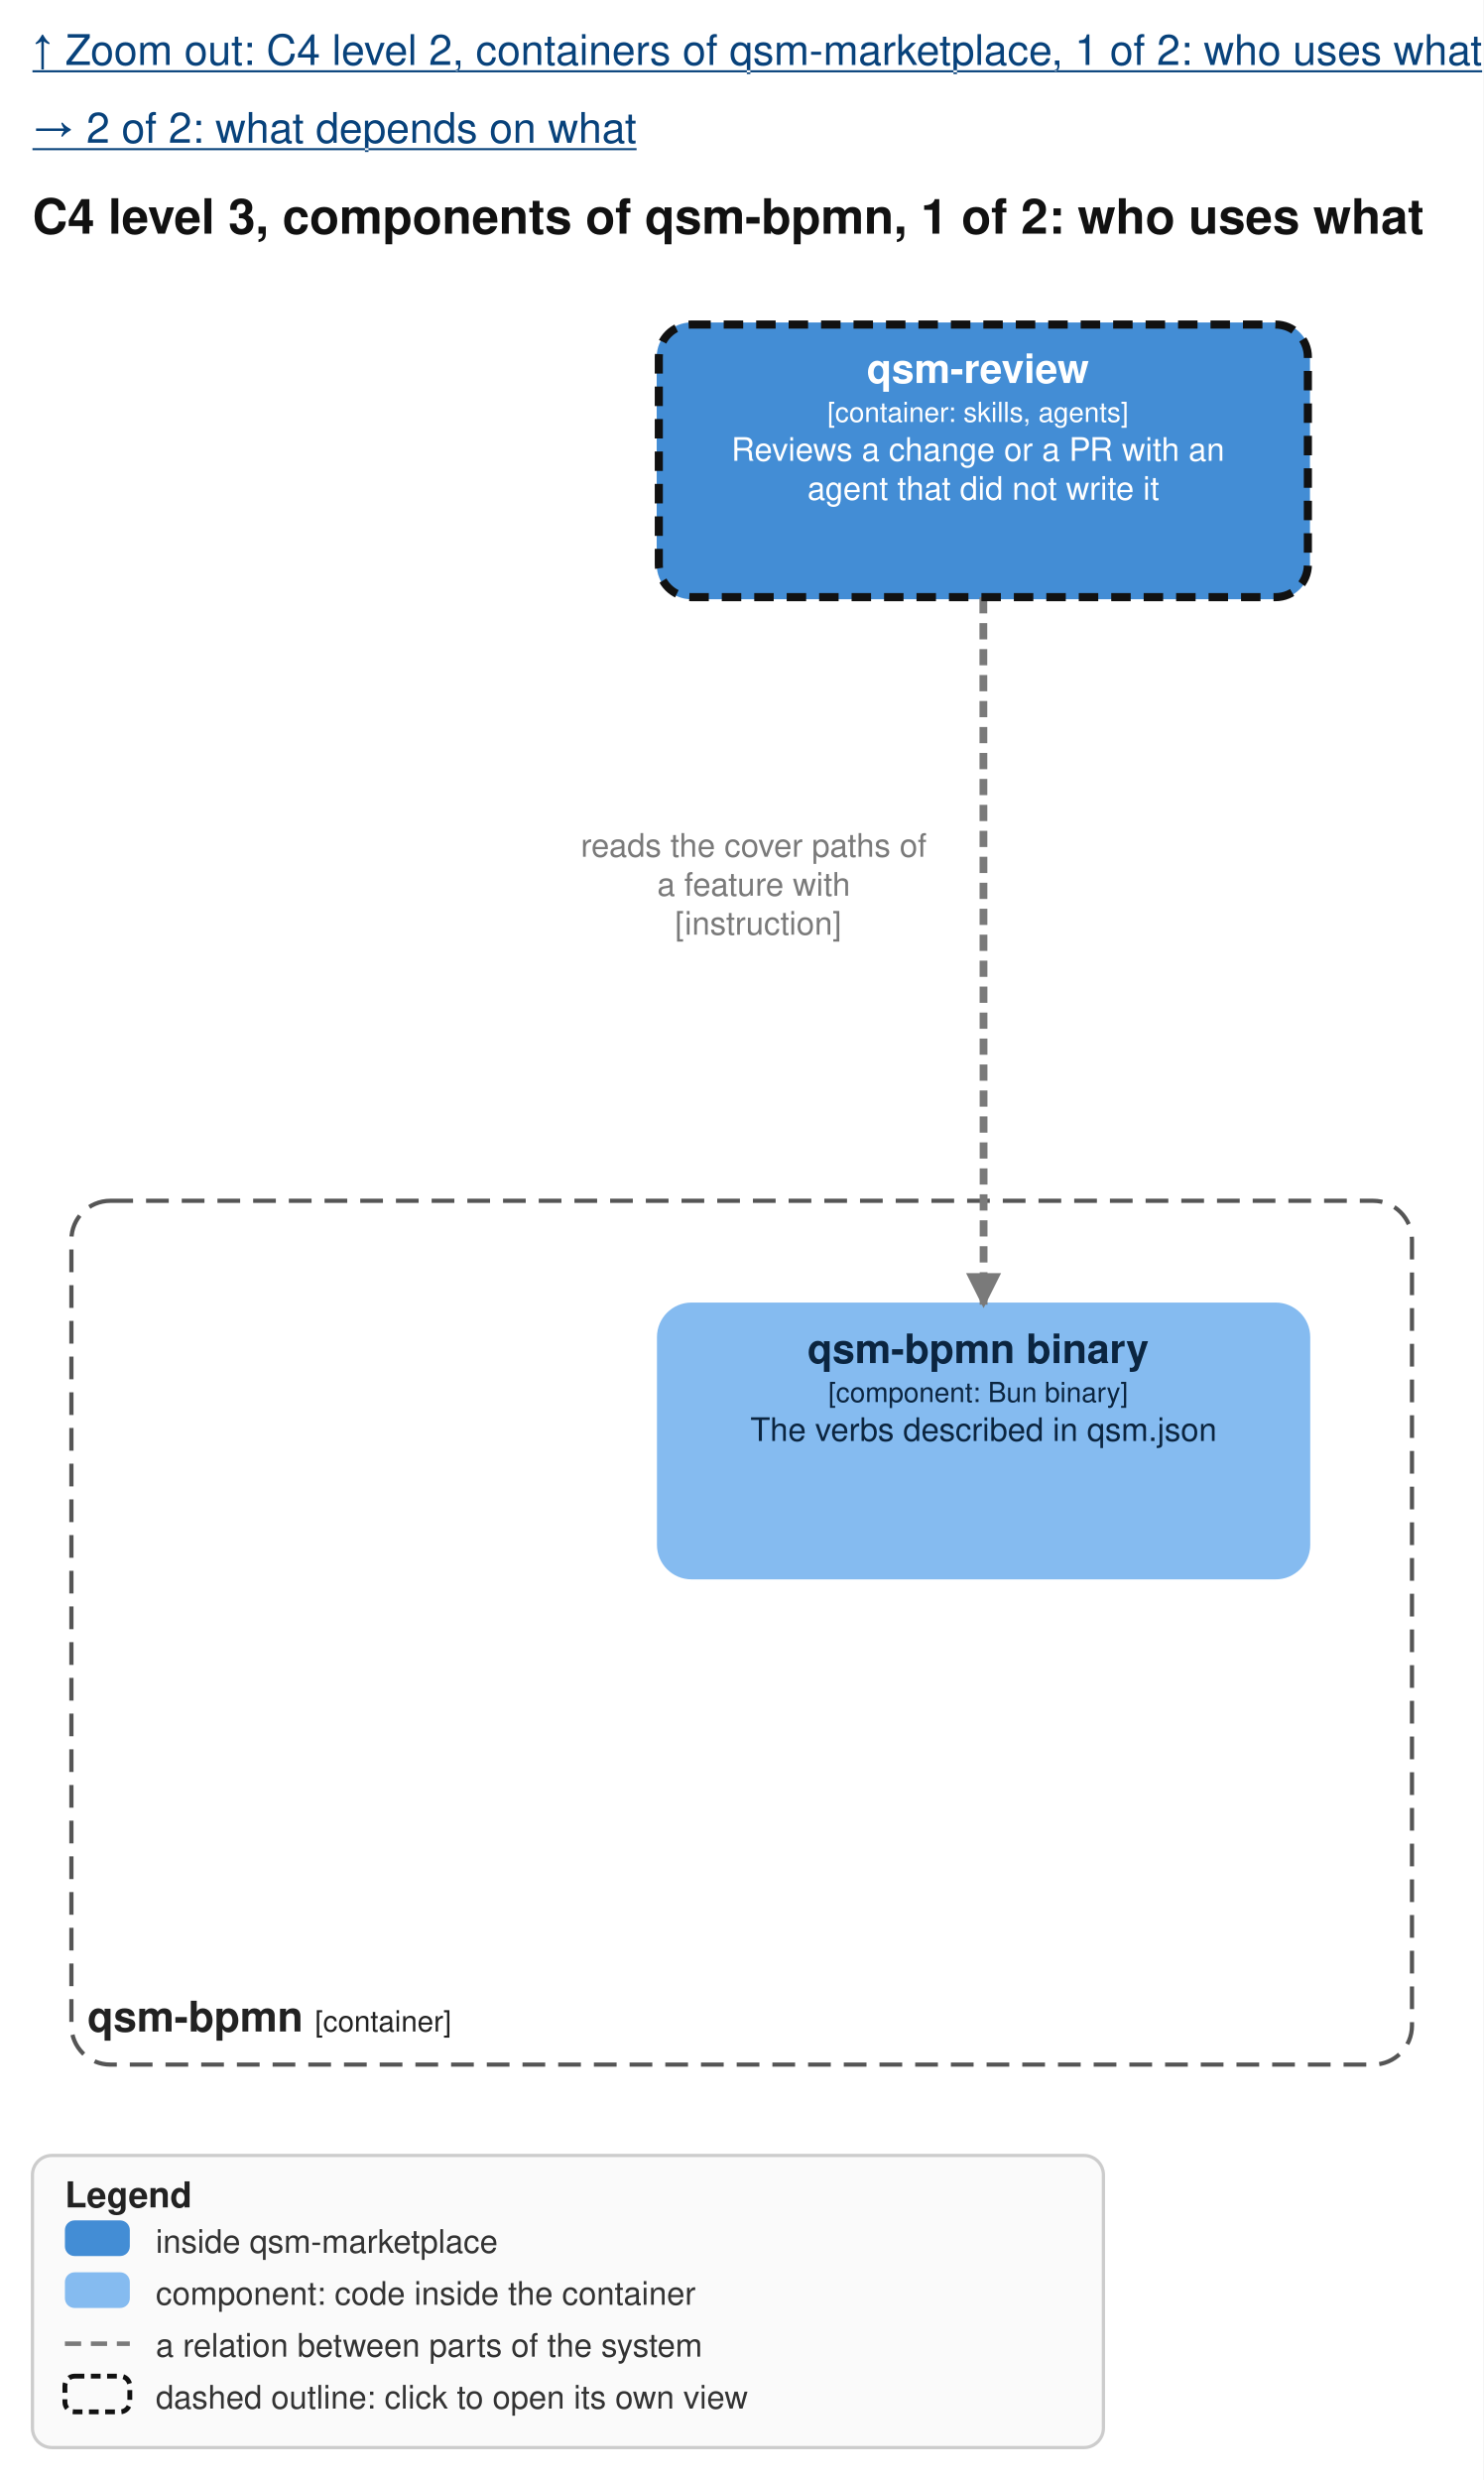
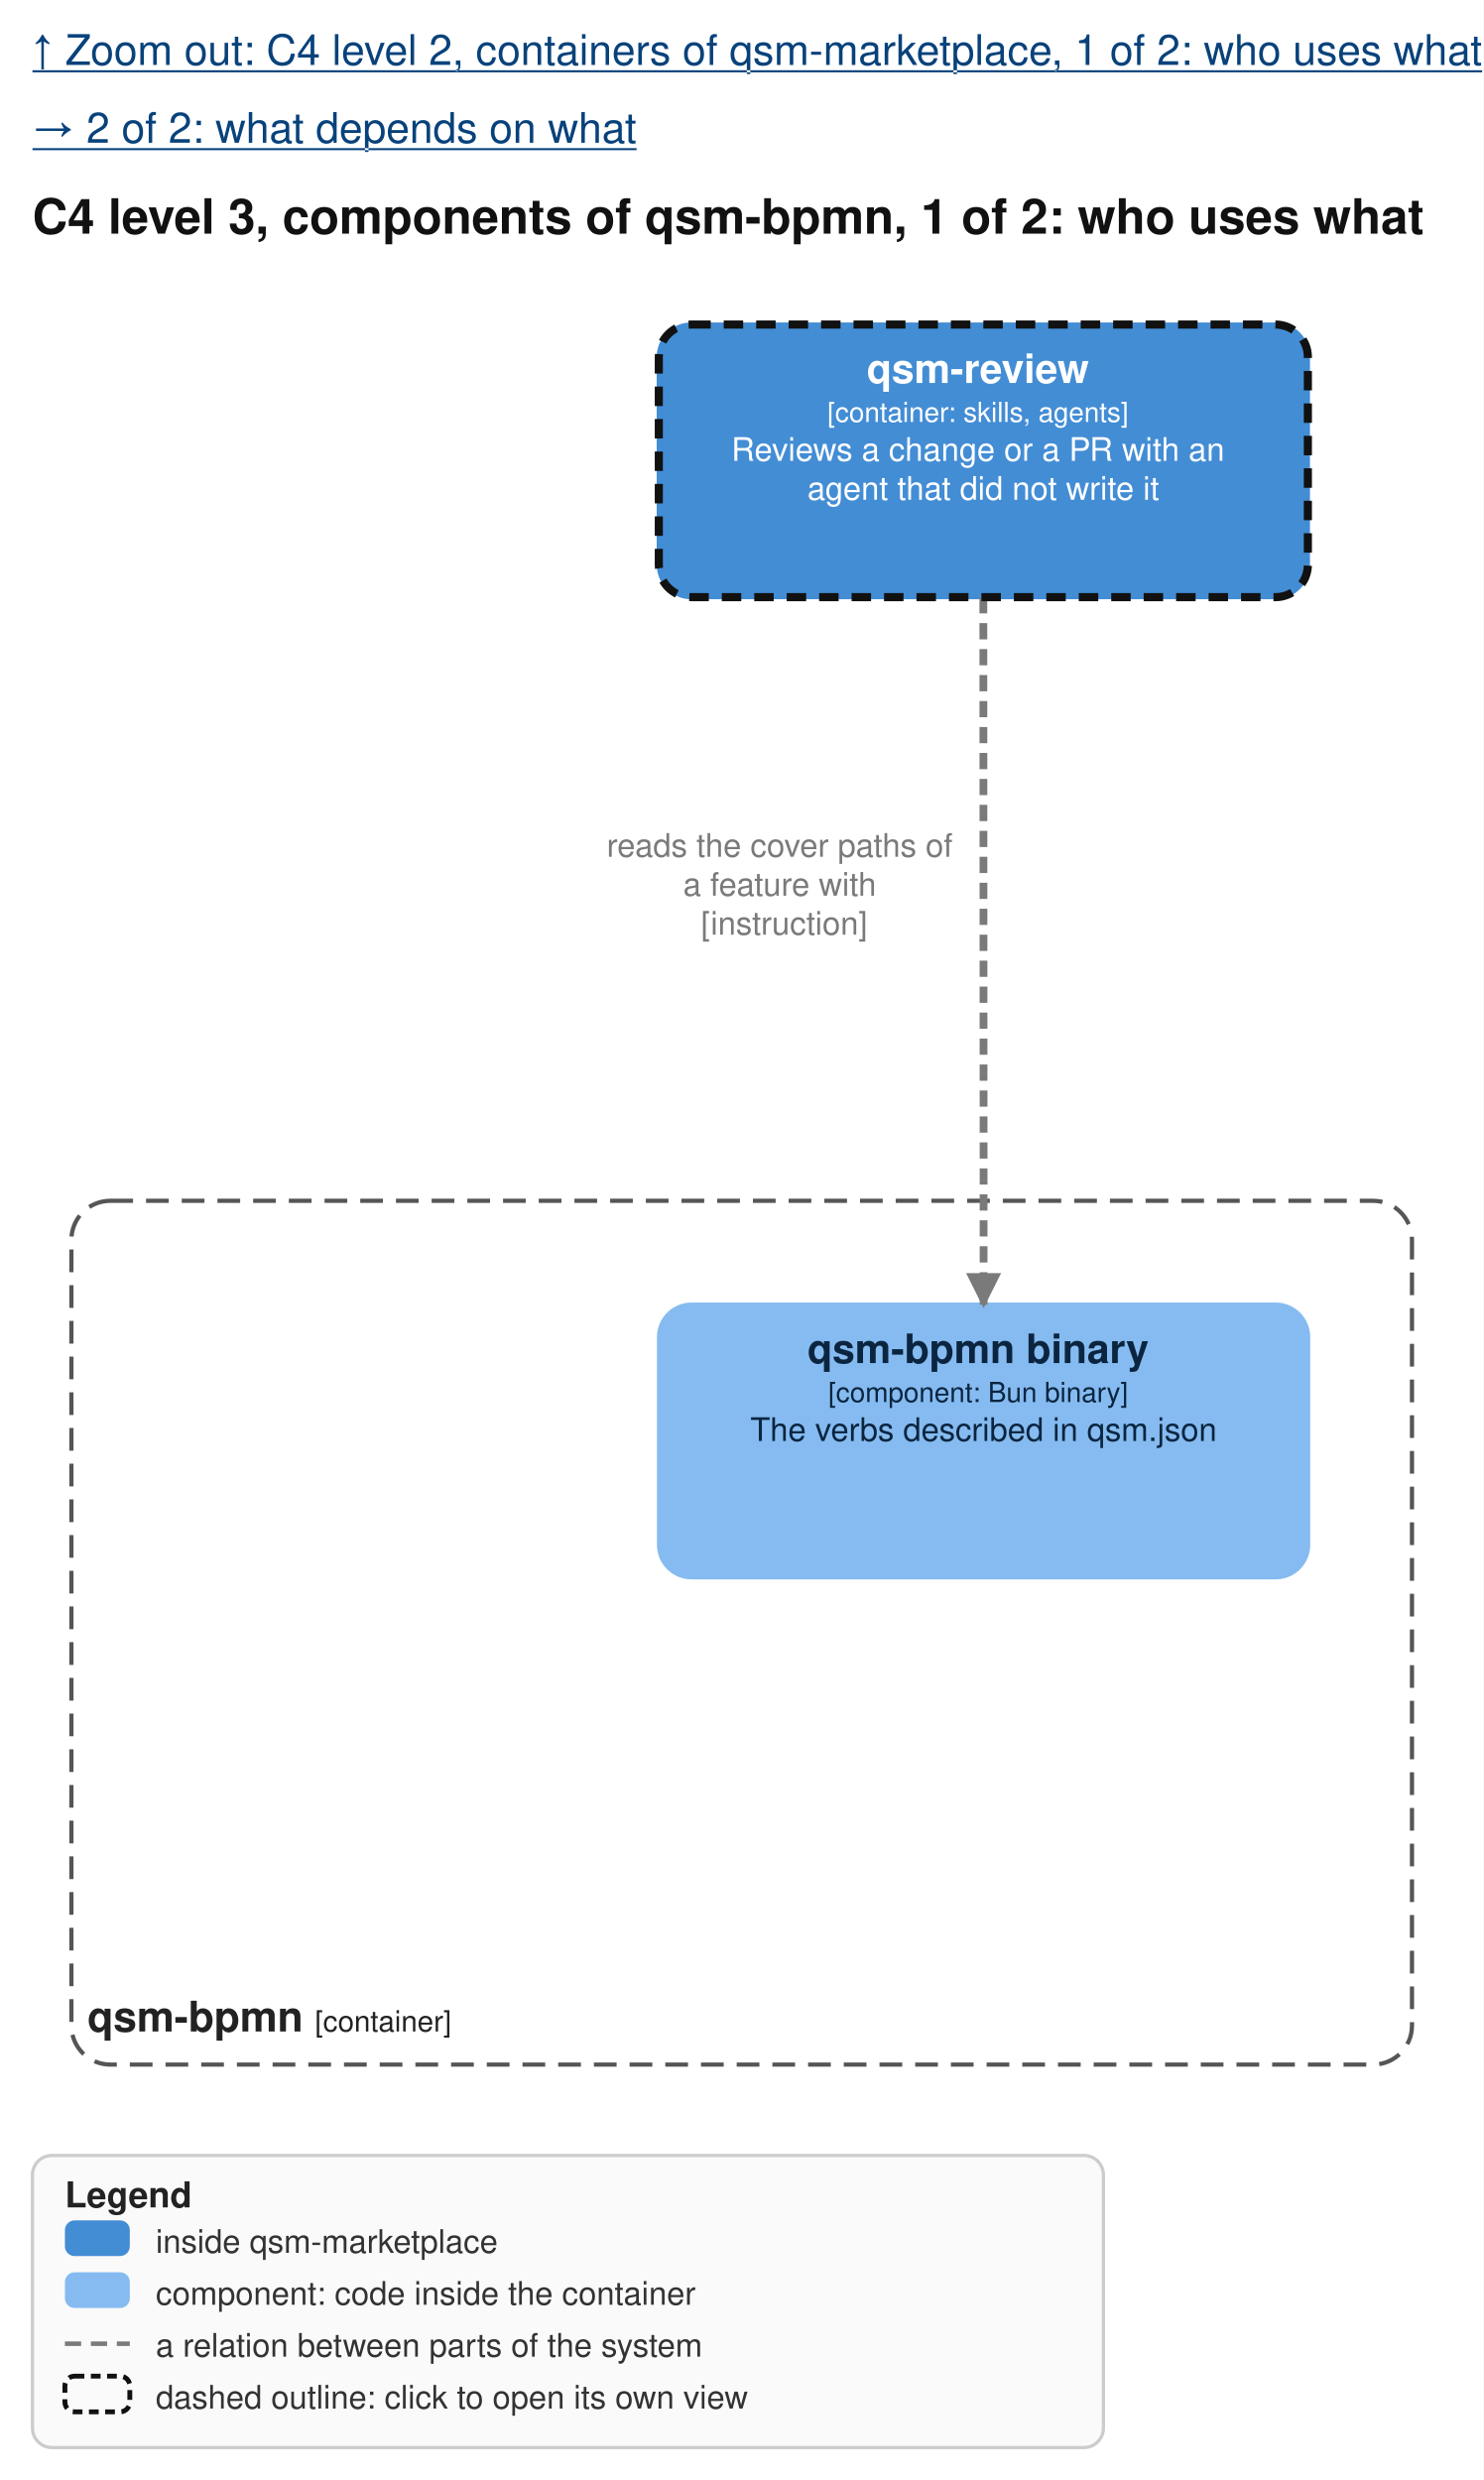
<svg xmlns="http://www.w3.org/2000/svg" content="&lt;mxfile host=&quot;qsm-c4&quot;&gt;&lt;diagram name=&quot;components-bpmn-uses&quot; id=&quot;components-bpmn-uses&quot;&gt;&lt;mxGraphModel grid=&quot;1&quot; gridSize=&quot;10&quot; page=&quot;0&quot;&gt;&lt;root&gt;&lt;mxCell id=&quot;0&quot;/&gt;&lt;mxCell id=&quot;1&quot; parent=&quot;0&quot;/&gt;&lt;object id=&quot;c2&quot; label=&quot;&amp;lt;b&amp;gt;%c4Name%&amp;lt;/b&amp;gt;&amp;lt;div&amp;gt;[%c4Application%]&amp;lt;/div&amp;gt;&quot; placeholders=&quot;1&quot; c4Type=&quot;ContainerScopeBoundary&quot; c4Name=&quot;qsm-bpmn&quot; c4Application=&quot;Container&quot; c4Id=&quot;mp.bpmn&quot;&gt;&lt;mxCell style=&quot;rounded=1;fontSize=11;whiteSpace=wrap;html=1;dashed=1;arcSize=4;fillColor=none;strokeColor=#555555;fontColor=#222222;align=left;verticalAlign=bottom;spacing=10;dashPattern=8 4;metaEdit=1;connectable=0;&quot; vertex=&quot;1&quot; parent=&quot;1&quot;&gt;&lt;mxGeometry x=&quot;12&quot; y=&quot;282&quot; width=&quot;413.078&quot; height=&quot;266.156&quot; as=&quot;geometry&quot;/&gt;&lt;/mxCell&gt;&lt;/object&gt;&lt;object id=&quot;c3&quot; label=&quot;&amp;lt;b&amp;gt;%c4Name%&amp;lt;/b&amp;gt;&amp;lt;div&amp;gt;[%c4Type%%c4TechnologySep%%c4Technology%]&amp;lt;/div&amp;gt;&amp;lt;div style=&amp;quot;font-size:11px&amp;quot;&amp;gt;%c4Description%&amp;lt;/div&amp;gt;&quot; placeholders=&quot;1&quot; c4Type=&quot;Component&quot; c4Name=&quot;qsm-bpmn binary&quot; c4Technology=&quot;Bun binary&quot; c4TechnologySep=&quot;: &quot; c4Description=&quot;The verbs described in qsm.json&quot; c4Id=&quot;mp.bpmn.tool&quot; c4Tags=&quot;&quot; c4Path=&quot;plugins/qsm-bpmn/scripts/cli.ts&quot;&gt;&lt;mxCell style=&quot;rounded=1;whiteSpace=wrap;html=1;arcSize=10;fillColor=#85bbf0;strokeColor=#85bbf0;fontColor=#0b2540;metaEdit=1;resizable=1;&quot; vertex=&quot;1&quot; parent=&quot;1&quot;&gt;&lt;mxGeometry x=&quot;193.078&quot; y=&quot;314&quot; width=&quot;200&quot; height=&quot;84&quot; as=&quot;geometry&quot;/&gt;&lt;/mxCell&gt;&lt;/object&gt;&lt;object id=&quot;c4&quot; label=&quot;&amp;lt;b&amp;gt;%c4Name%&amp;lt;/b&amp;gt;&amp;lt;div&amp;gt;[%c4Type%%c4TechnologySep%%c4Technology%]&amp;lt;/div&amp;gt;&amp;lt;div style=&amp;quot;font-size:11px&amp;quot;&amp;gt;%c4Description%&amp;lt;/div&amp;gt;&quot; placeholders=&quot;1&quot; c4Type=&quot;Container&quot; c4Name=&quot;qsm-review&quot; c4Technology=&quot;skills, agents&quot; c4TechnologySep=&quot;: &quot; c4Description=&quot;Reviews a change or a PR with an agent that did not write it&quot; c4Id=&quot;mp.review&quot; c4Tags=&quot;&quot; c4Path=&quot;plugins/qsm-review&quot; c4Group=&quot;Features&quot;&gt;&lt;mxCell style=&quot;rounded=1;whiteSpace=wrap;html=1;arcSize=10;fillColor=#438dd5;strokeColor=#438dd5;fontColor=#ffffff;metaEdit=1;resizable=1;&quot; vertex=&quot;1&quot; parent=&quot;1&quot;&gt;&lt;mxGeometry x=&quot;193&quot; y=&quot;12&quot; width=&quot;200&quot; height=&quot;84&quot; as=&quot;geometry&quot;/&gt;&lt;/mxCell&gt;&lt;/object&gt;&lt;object id=&quot;c5&quot; label=&quot;%c4Description%&quot; placeholders=&quot;1&quot; c4Type=&quot;Relationship&quot; c4Description=&quot;reads the cover paths of a feature with [instruction]&quot;&gt;&lt;mxCell style=&quot;edgeStyle=orthogonalEdgeStyle;rounded=1;endArrow=blockThin;endFill=1;html=1;fontSize=10;strokeColor=#7a7a7a;fontColor=#7a7a7a;strokeWidth=2.4;dashed=1;metaEdit=1;&quot; edge=&quot;1&quot; parent=&quot;1&quot; source=&quot;c4&quot; target=&quot;c3&quot;&gt;&lt;mxGeometry relative=&quot;1&quot; as=&quot;geometry&quot;&gt;&lt;Array as=&quot;points&quot;&gt;&lt;mxPoint x=&quot;293.078&quot; y=&quot;274&quot;/&gt;&lt;/Array&gt;&lt;/mxGeometry&gt;&lt;/mxCell&gt;&lt;/object&gt;&lt;/root&gt;&lt;/mxGraphModel&gt;&lt;/diagram&gt;&lt;/mxfile&gt;" width="457.078" height="764.156" viewBox="-10 -88 457.078 764.156" font-family="Helvetica, Arial, sans-serif">
  <defs>
    <marker id="a08427b" viewBox="0 0 10 10" refX="9" refY="5" markerWidth="4.5" markerHeight="4.5" orient="auto">
      <path d="M0,0L10,5L0,10z" fill="#08427b" />
    </marker>
    <marker id="a6b4fbb" viewBox="0 0 10 10" refX="9" refY="5" markerWidth="4.5" markerHeight="4.5" orient="auto">
      <path d="M0,0L10,5L0,10z" fill="#6b4fbb" />
    </marker>
    <marker id="ac2410c" viewBox="0 0 10 10" refX="9" refY="5" markerWidth="4.5" markerHeight="4.5" orient="auto">
      <path d="M0,0L10,5L0,10z" fill="#c2410c" />
    </marker>
    <marker id="a15803d" viewBox="0 0 10 10" refX="9" refY="5" markerWidth="4.5" markerHeight="4.5" orient="auto">
      <path d="M0,0L10,5L0,10z" fill="#15803d" />
    </marker>
    <marker id="a0f766e" viewBox="0 0 10 10" refX="9" refY="5" markerWidth="4.5" markerHeight="4.5" orient="auto">
      <path d="M0,0L10,5L0,10z" fill="#0f766e" />
    </marker>
    <marker id="ab91c1c" viewBox="0 0 10 10" refX="9" refY="5" markerWidth="4.5" markerHeight="4.5" orient="auto">
      <path d="M0,0L10,5L0,10z" fill="#b91c1c" />
    </marker>
    <marker id="a7a7a7a" viewBox="0 0 10 10" refX="9" refY="5" markerWidth="4.5" markerHeight="4.5" orient="auto">
      <path d="M0,0L10,5L0,10z" fill="#7a7a7a" />
    </marker>
  </defs>
  <rect x="-10" y="-88" width="457.078" height="764.156" fill="#ffffff" />
  <text x="0" y="-16" font-size="15" font-weight="bold" fill="#111111">C4 level 3, components of qsm-bpmn, 1 of 2: who uses what</text>
  <rect x="12" y="282" width="413.078" height="266.156" rx="12" fill="none" stroke="#555555" stroke-width="1.3" stroke-dasharray="7 4" />
  <rect x="193.078" y="314" width="200" height="84" rx="10" fill="#85bbf0" stroke="#85bbf0" stroke-width="1.3" />
  <text x="293.078" y="332" text-anchor="middle" fill="#0b2540">
    <tspan font-size="12.5" font-weight="bold">qsm-bpmn binary</tspan>
    <tspan x="293.078" dy="12" font-size="8.5">[component: Bun binary]</tspan>
    <tspan x="293.078" dy="12" font-size="10">The verbs described in qsm.json</tspan>
  </text>
  <rect x="193" y="12" width="200" height="84" rx="10" fill="#438dd5" stroke="#438dd5" stroke-width="1.3" />
  <text x="293" y="30" text-anchor="middle" fill="#ffffff">
    <tspan font-size="12.5" font-weight="bold">qsm-review</tspan>
    <tspan x="293" dy="12" font-size="8.5">[container: skills, agents]</tspan>
    <tspan x="293" dy="12" font-size="10">Reviews a change or a PR with an</tspan>
    <tspan x="293" dy="12" font-size="10">agent that did not write it</tspan>
  </text>
  <polyline points="293,96 293.078,274 293.078,314" fill="none" stroke="#7a7a7a" stroke-width="2.4" stroke-dasharray="5 3" marker-end="url(#a7a7a7a)" />
  <rect x="17" y="524.956" width="112.078" height="18.2" fill="#ffffff" />
  <text x="73.039" y="537.956" font-size="13" font-weight="bold" fill="#222222" text-anchor="middle">qsm-bpmn <tspan font-size="9" font-weight="normal">[container]</tspan>
  </text>
-   <rect x="170" y="166" width="107.28" height="38" rx="2" fill="#ffffff" />
-   <text x="223.64" y="176" font-size="10" fill="#7a7a7a" text-anchor="middle">
-     <tspan x="223.64" dy="0">reads the cover paths of</tspan>
-     <tspan x="223.64" dy="12">a feature with</tspan>
-     <tspan x="223.64" dy="12">[instruction]</tspan>
+   <rect x="178" y="166" width="107.28" height="38" rx="2" fill="#ffffff" />
+   <text x="231.64" y="176" font-size="10" fill="#7a7a7a" text-anchor="middle">
+     <tspan x="231.64" dy="0">reads the cover paths of</tspan>
+     <tspan x="231.64" dy="12">a feature with</tspan>
+     <tspan x="231.64" dy="12">[instruction]</tspan>
  </text>
  <rect x="0" y="576.156" width="330" height="90" rx="6" fill="#fafafa" stroke="#cccccc" />
  <text x="10" y="592.156" font-size="11" font-weight="bold" fill="#222222">Legend</text>
  <rect x="10" y="596.156" width="20" height="11" rx="3" fill="#438dd5" />
  <text x="38" y="606.156" font-size="10" fill="#333333">inside qsm-marketplace</text>
  <rect x="10" y="612.156" width="20" height="11" rx="3" fill="#85bbf0" />
  <text x="38" y="622.156" font-size="10" fill="#333333">component: code inside the container</text>
  <line x1="10" y1="634.156" x2="30" y2="634.156" stroke="#7a7a7a" stroke-width="1.4" stroke-dasharray="5 3" />
  <text x="38" y="638.156" font-size="10" fill="#333333">a relation between parts of the system</text>
  <rect x="10" y="644.156" width="20" height="11" rx="3" fill="none" stroke="#111111" stroke-width="1.5" stroke-dasharray="3 2" />
  <text x="38" y="654.156" font-size="10" fill="#333333">dashed outline: click to open its own view</text>
  <g class="zoom-links">
    <a href="marketplace.components-review.drawio.svg">
      <rect x="193" y="12" width="200" height="84" rx="10" fill="#ffffff" fill-opacity="0" stroke="#111111" stroke-width="2.5" stroke-dasharray="6 4" style="cursor: pointer" />
    </a>
    <a href="marketplace.containers-uses.drawio.svg">
      <text x="0" y="-68" font-size="13" fill="#08427b" text-decoration="underline">↑ Zoom out: C4 level 2, containers of qsm-marketplace, 1 of 2: who uses what</text>
    </a>
    <a href="marketplace.components-bpmn-depends.drawio.svg">
      <text x="0" y="-44" font-size="13" fill="#08427b" text-decoration="underline">→ 2 of 2: what depends on what</text>
    </a>
  </g>
</svg>
